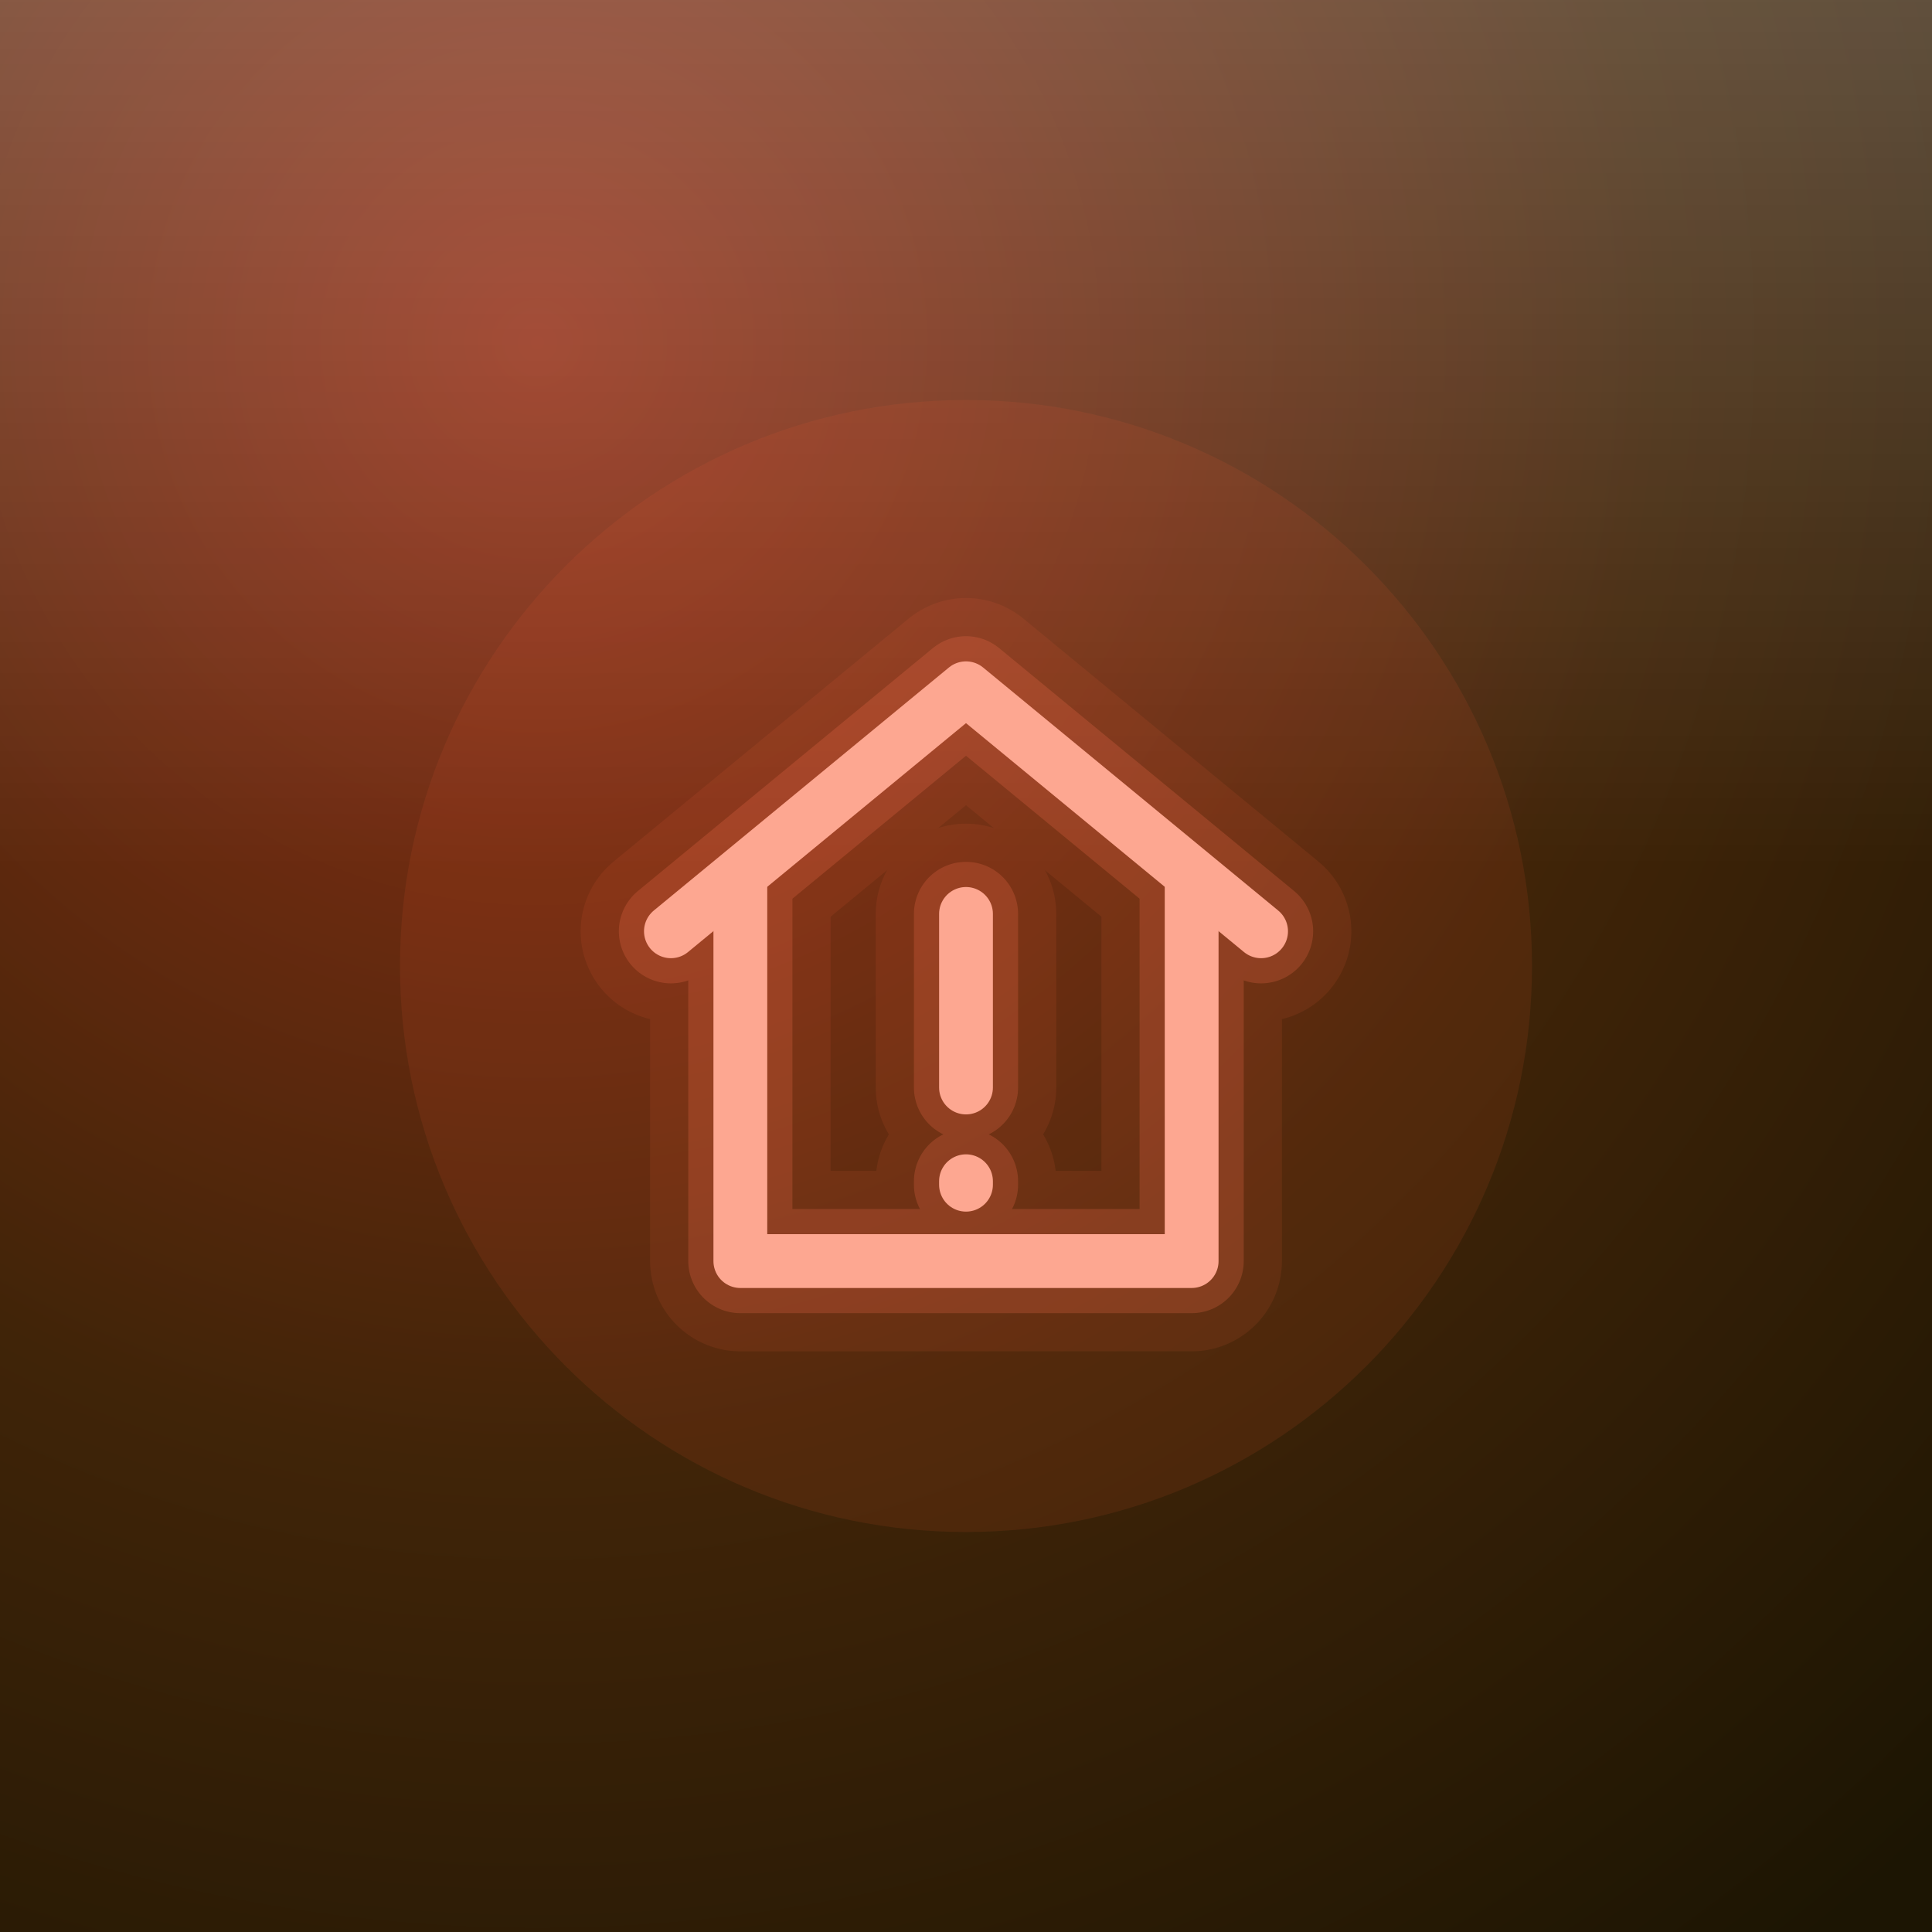
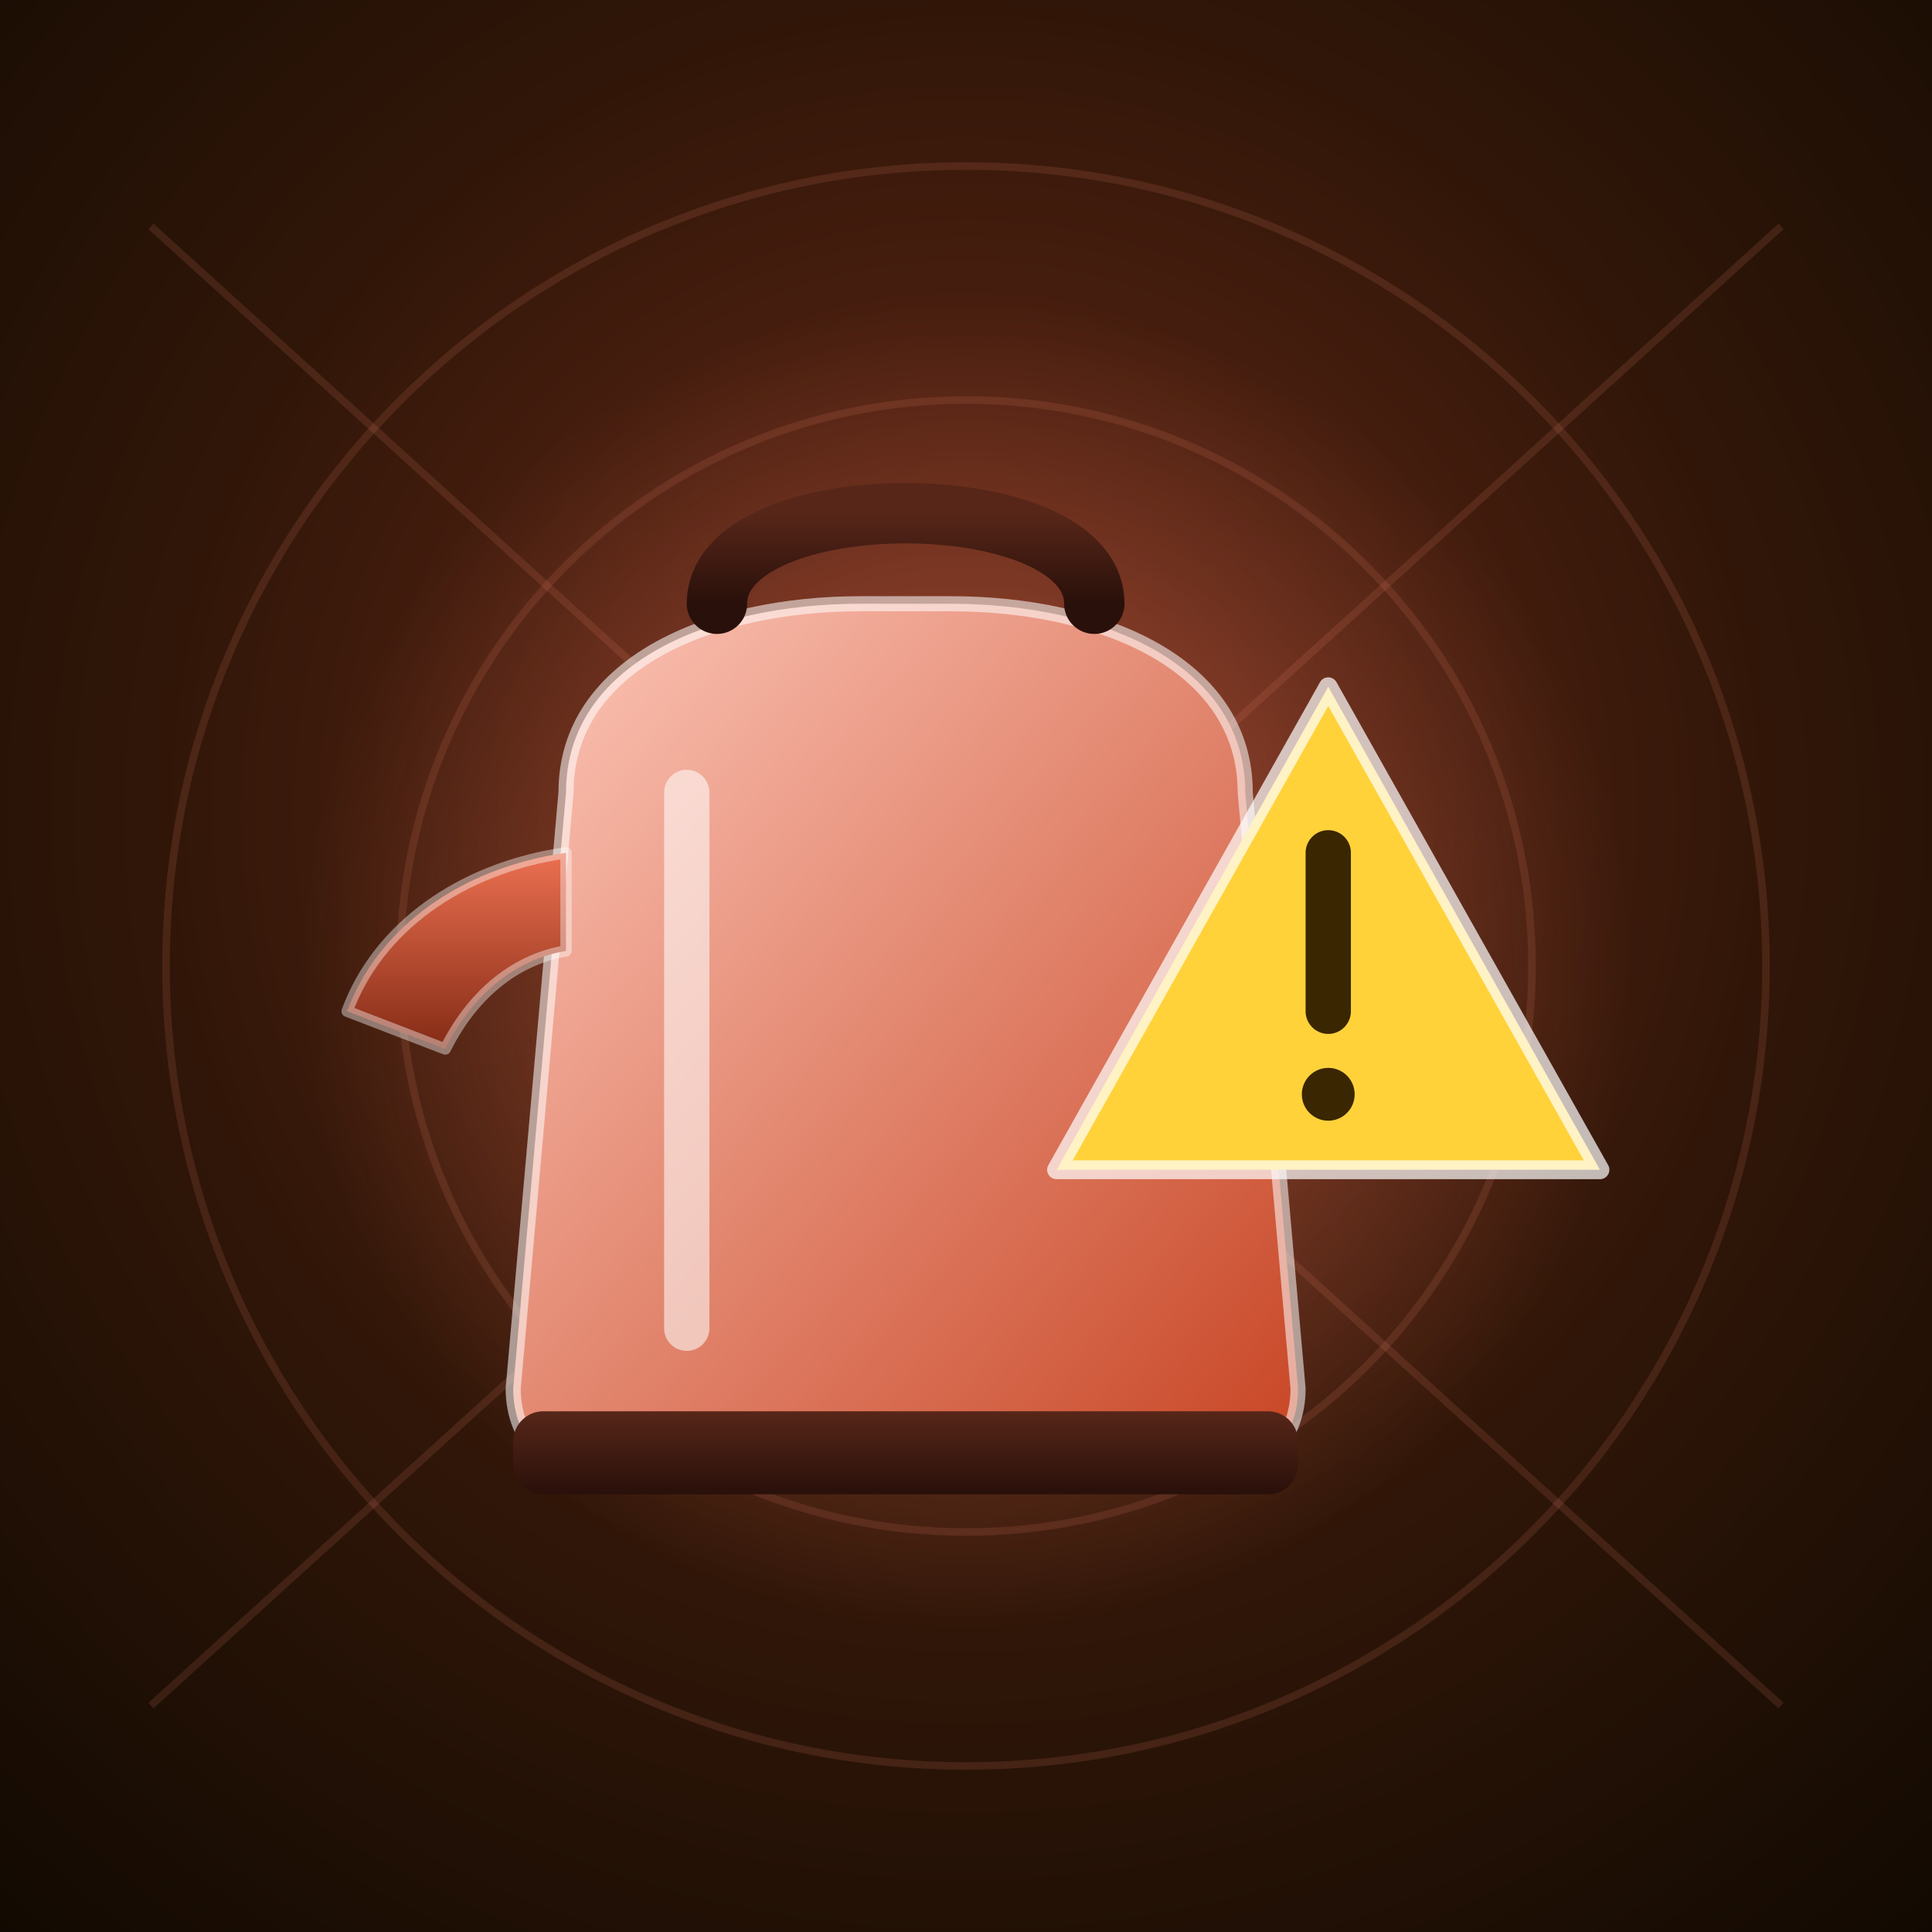
<svg xmlns="http://www.w3.org/2000/svg" viewBox="0 0 512 512">
  <defs>
-     <radialGradient id="b" cx="28%" cy="18%" r="105%">
-       <stop offset="0" stop-color="hsl(12 72% 34%)" />
-       <stop offset=".55" stop-color="hsl(30 78% 14%)" />
-       <stop offset="1" stop-color="hsl(44 80% 6%)" />
+     <radialGradient id="bg" cx="50%" cy="42%" r="76%">
+       <stop offset="0" stop-color="hsl(12 62% 26%)" />
+       <stop offset=".55" stop-color="hsl(20 70% 11%)" />
+       <stop offset="1" stop-color="hsl(28 80% 4%)" />
    </radialGradient>
-     <linearGradient id="s" x1="0" y1="0" x2="0" y2="1">
-       <stop offset="0" stop-color="#fff" stop-opacity=".22" />
-       <stop offset=".45" stop-color="#fff" stop-opacity="0" />
+     <radialGradient id="halo" cx="50%" cy="50%" r="50%">
+       <stop offset="0" stop-color="hsl(12 95% 68%)" stop-opacity=".5" />
+       <stop offset="1" stop-color="hsl(12 95% 68%)" stop-opacity="0" />
+     </radialGradient>
+     <linearGradient id="L" x1="0" y1="0" x2="1" y2="1">
+       <stop offset="0" stop-color="hsl(12 95% 86%)" />
+       <stop offset="1" stop-color="hsl(12 70% 46%)" />
    </linearGradient>
-     <clipPath id="c">
-       <rect width="512" height="512" />
-     </clipPath>
+     <linearGradient id="M" x1="0" y1="0" x2="0" y2="1">
+       <stop offset="0" stop-color="hsl(12 80% 62%)" />
+       <stop offset="1" stop-color="hsl(12 72% 30%)" />
+     </linearGradient>
+     <linearGradient id="D" x1="0" y1="0" x2="0" y2="1">
+       <stop offset="0" stop-color="hsl(12 55% 22%)" />
+       <stop offset="1" stop-color="hsl(12 60% 10%)" />
+     </linearGradient>
+     <linearGradient id="P" x1="0" y1="0" x2="1" y2="1">
+       <stop offset="0" stop-color="#fffdf7" />
+       <stop offset="1" stop-color="#d8d0bf" />
+     </linearGradient>
+     <linearGradient id="G" x1="0" y1="0" x2="0" y2="1">
+       <stop offset="0" stop-color="#ffe7a6" />
+       <stop offset="1" stop-color="#d9861c" />
+     </linearGradient>
+     <linearGradient id="R" x1="0" y1="0" x2="0" y2="1">
+       <stop offset="0" stop-color="#ff9c8a" />
+       <stop offset="1" stop-color="#c42a1c" />
+     </linearGradient>
+     <linearGradient id="S" x1="0" y1="0" x2="0" y2="1">
+       <stop offset="0" stop-color="#fff" stop-opacity=".35" />
+       <stop offset=".5" stop-color="#fff" stop-opacity="0" />
+     </linearGradient>
+     <linearGradient id="navy" x1="0" y1="0" x2="1" y2="1">
+       <stop offset="0" stop-color="#2c4274" />
+       <stop offset="1" stop-color="#101a36" />
+     </linearGradient>
  </defs>
-   <g clip-path="url(#c)">
-     <rect width="512" height="512" fill="url(#b)" />
-     <rect width="512" height="512" fill="url(#s)" />
-     <circle cx="256" cy="256" r="150" fill="hsl(12 95% 60%)" opacity=".10" />
+   <rect width="512" height="512" fill="url(#bg)" />
+   <g fill="none" stroke="hsl(12 90% 72%)" stroke-opacity=".13" stroke-width="2">
+     <circle cx="256" cy="256" r="150" />
+     <circle cx="256" cy="256" r="212" />
+     <path d="M256 256L40 60M256 256L472 60M256 256L40 452M256 256L472 452" />
  </g>
-   <g transform="translate(256 256) scale(9.2) translate(-12 -12)" fill="none" stroke-linecap="round" stroke-linejoin="round" color="hsl(12 96% 76%)">
-     <g stroke="hsl(12 100% 62%)" stroke-width="5.2" opacity=".10">
-       <path d="M3.5 11 12 4l8.5 7" />
-       <path d="M5.5 9.5v11h13v-11" />
-       <path d="M12 10.5v5" />
-       <path d="M12 18.2v.1" />
-     </g>
-     <g stroke="hsl(12 100% 66%)" stroke-width="3" opacity=".22">
-       <path d="M3.5 11 12 4l8.5 7" />
-       <path d="M5.5 9.5v11h13v-11" />
-       <path d="M12 10.5v5" />
-       <path d="M12 18.2v.1" />
-     </g>
-     <g stroke="hsl(12 96% 78%)" stroke-width="1.55">
-       <path d="M3.5 11 12 4l8.5 7" />
-       <path d="M5.5 9.5v11h13v-11" />
-       <path d="M12 10.5v5" />
-       <path d="M12 18.2v.1" />
-     </g>
-   </g>
+   <circle cx="256" cy="256" r="178" fill="url(#halo)" />
+   <path d="M150 210C150 176 188 160 228 160H252C292 160 330 176 330 210L344 368C344 382 334 392 320 392H160C146 392 136 382 136 368Z" fill="url(#L)" stroke="#fff" stroke-opacity=".55" stroke-width="4" stroke-linejoin="round" />
+   <path d="M190 160C190 128 290 128 290 160" fill="none" stroke="url(#D)" stroke-width="16" stroke-linecap="round" />
+   <path d="M150 226C122 230 100 246 92 268L118 278C126 262 138 254 150 252Z" fill="url(#M)" stroke="#fff" stroke-opacity=".4" stroke-width="3" stroke-linejoin="round" />
+   <path d="M182 210V352" stroke="#fff" stroke-opacity=".55" stroke-width="12" stroke-linecap="round" />
+   <rect x="136" y="374" width="208" height="22" rx="8" fill="url(#D)" />
+   <path d="M352 182L424 310H280Z" fill="#ffd23a" stroke="#fff" stroke-opacity=".7" stroke-width="5" stroke-linejoin="round" />
+   <path d="M352 226V268" stroke="#3a2600" stroke-width="12" stroke-linecap="round" />
+   <circle cx="352" cy="290" r="7" fill="#3a2600" />
</svg>
